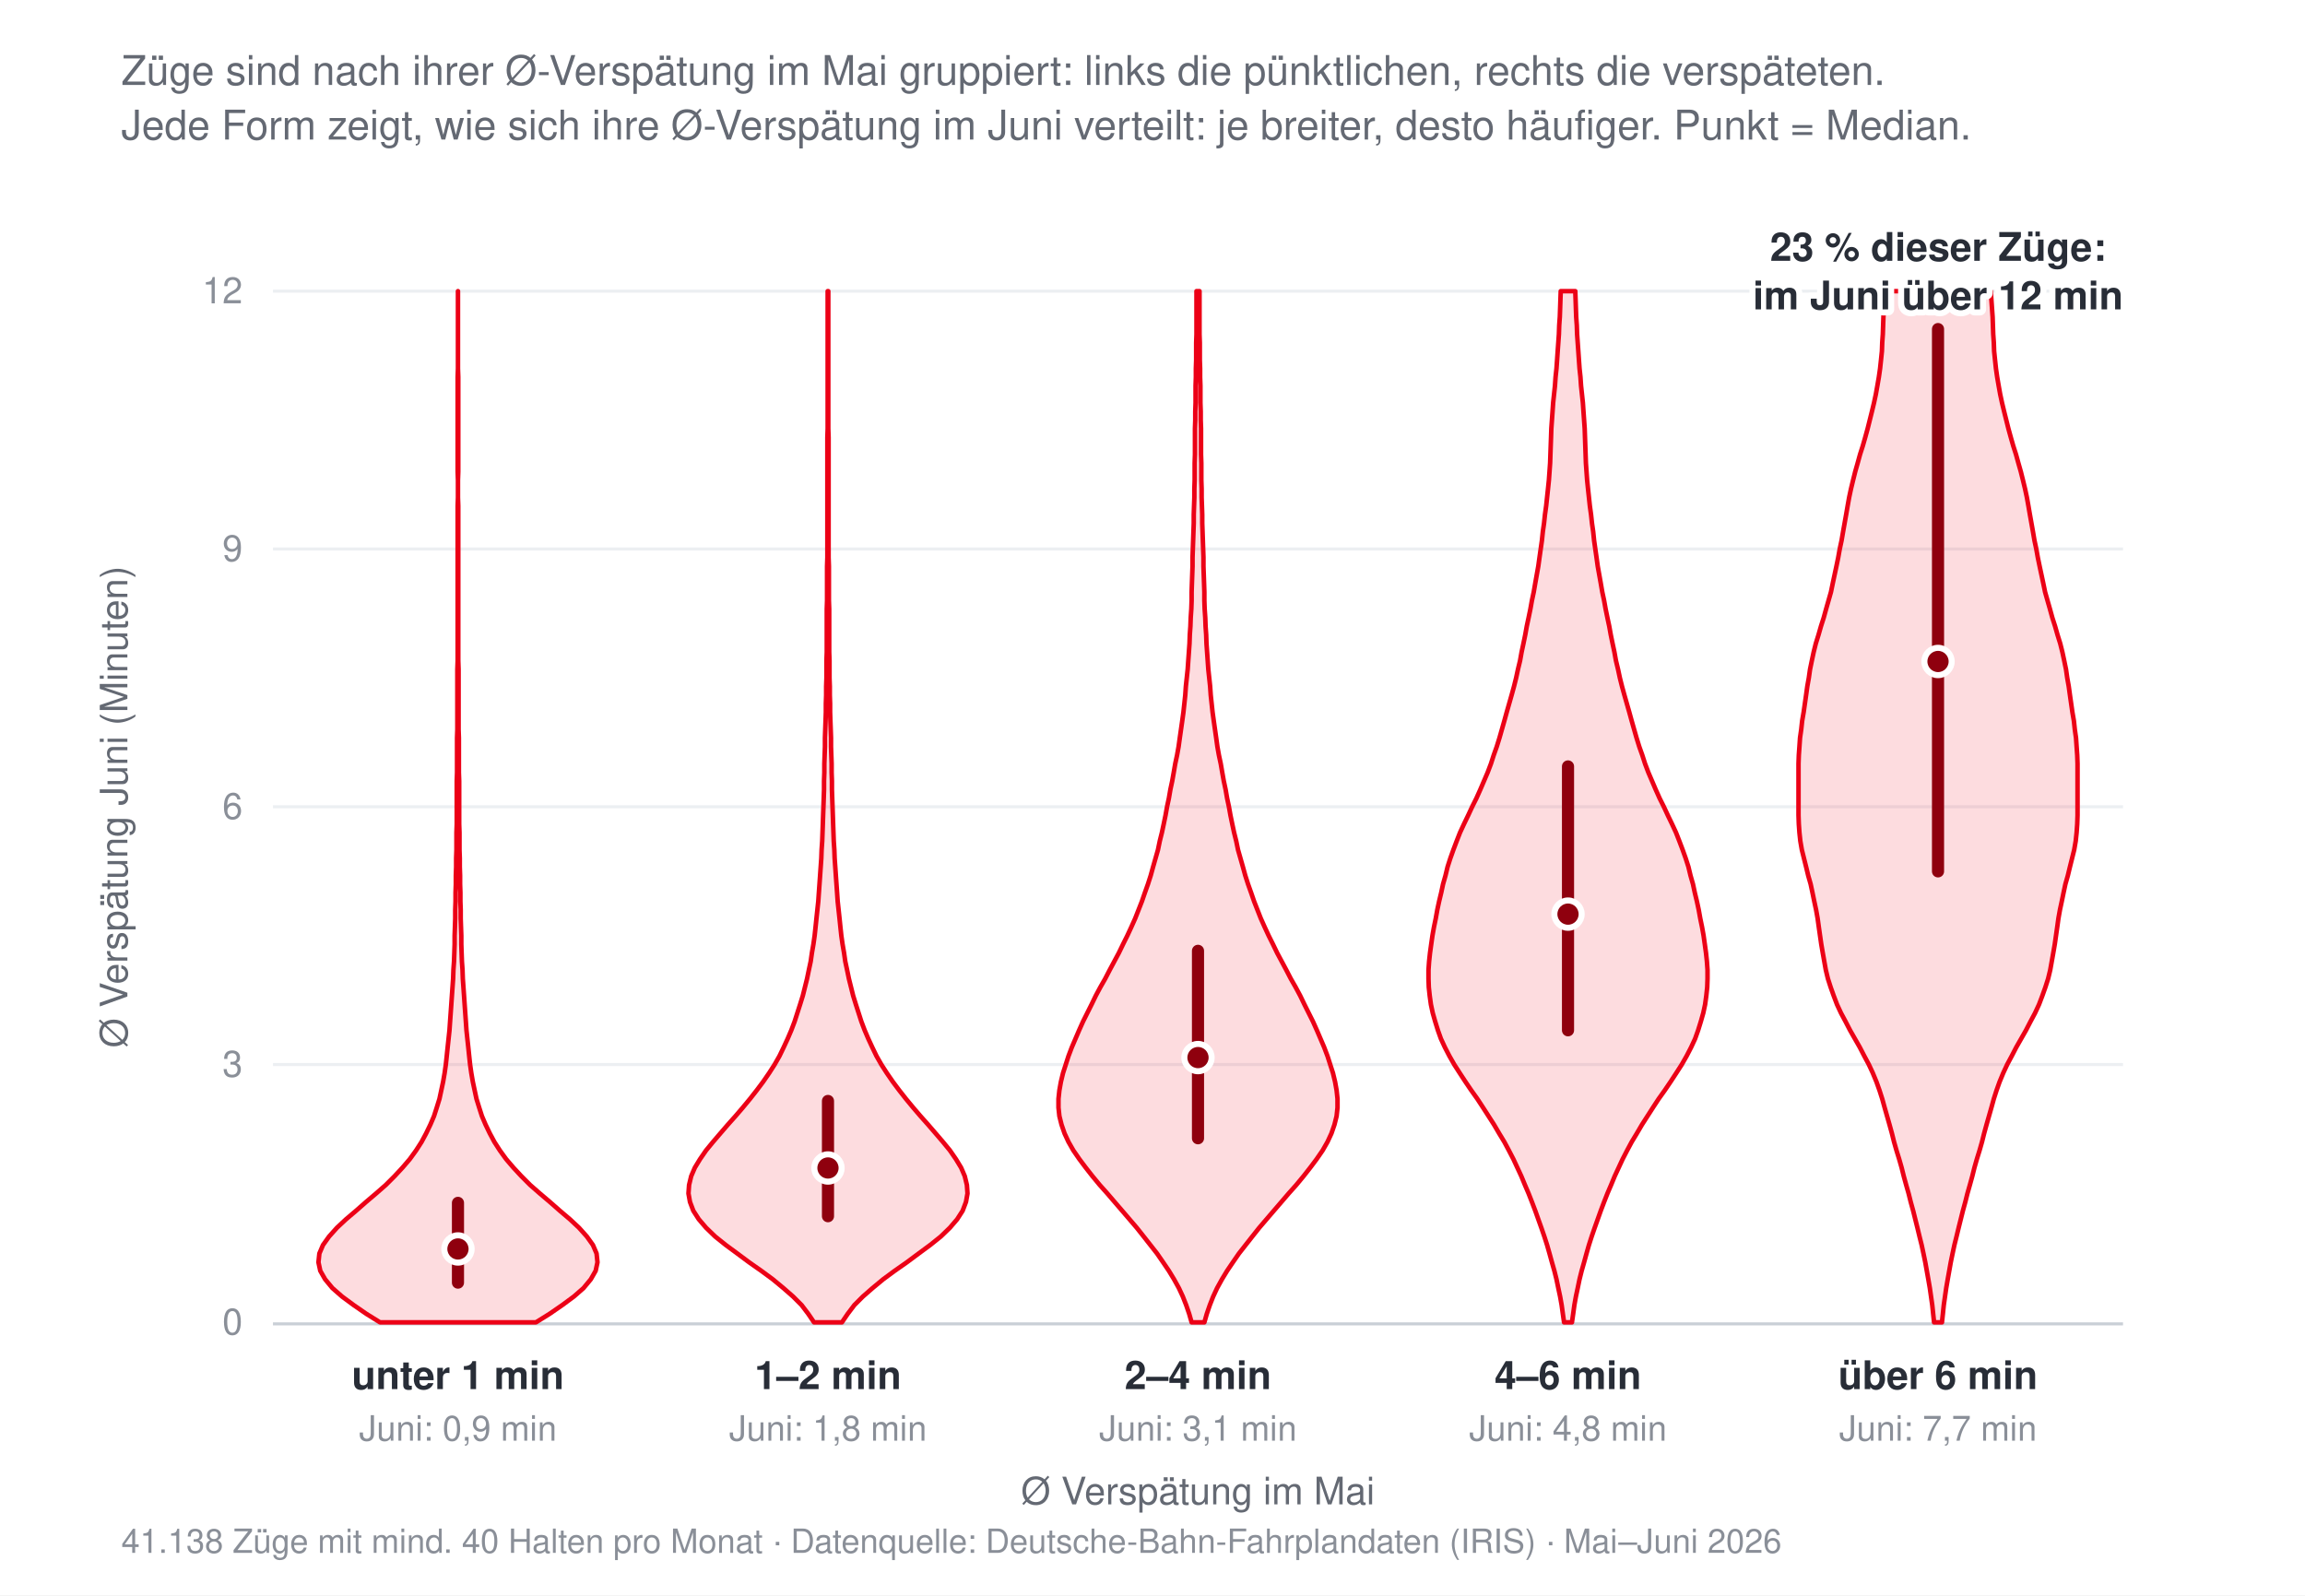
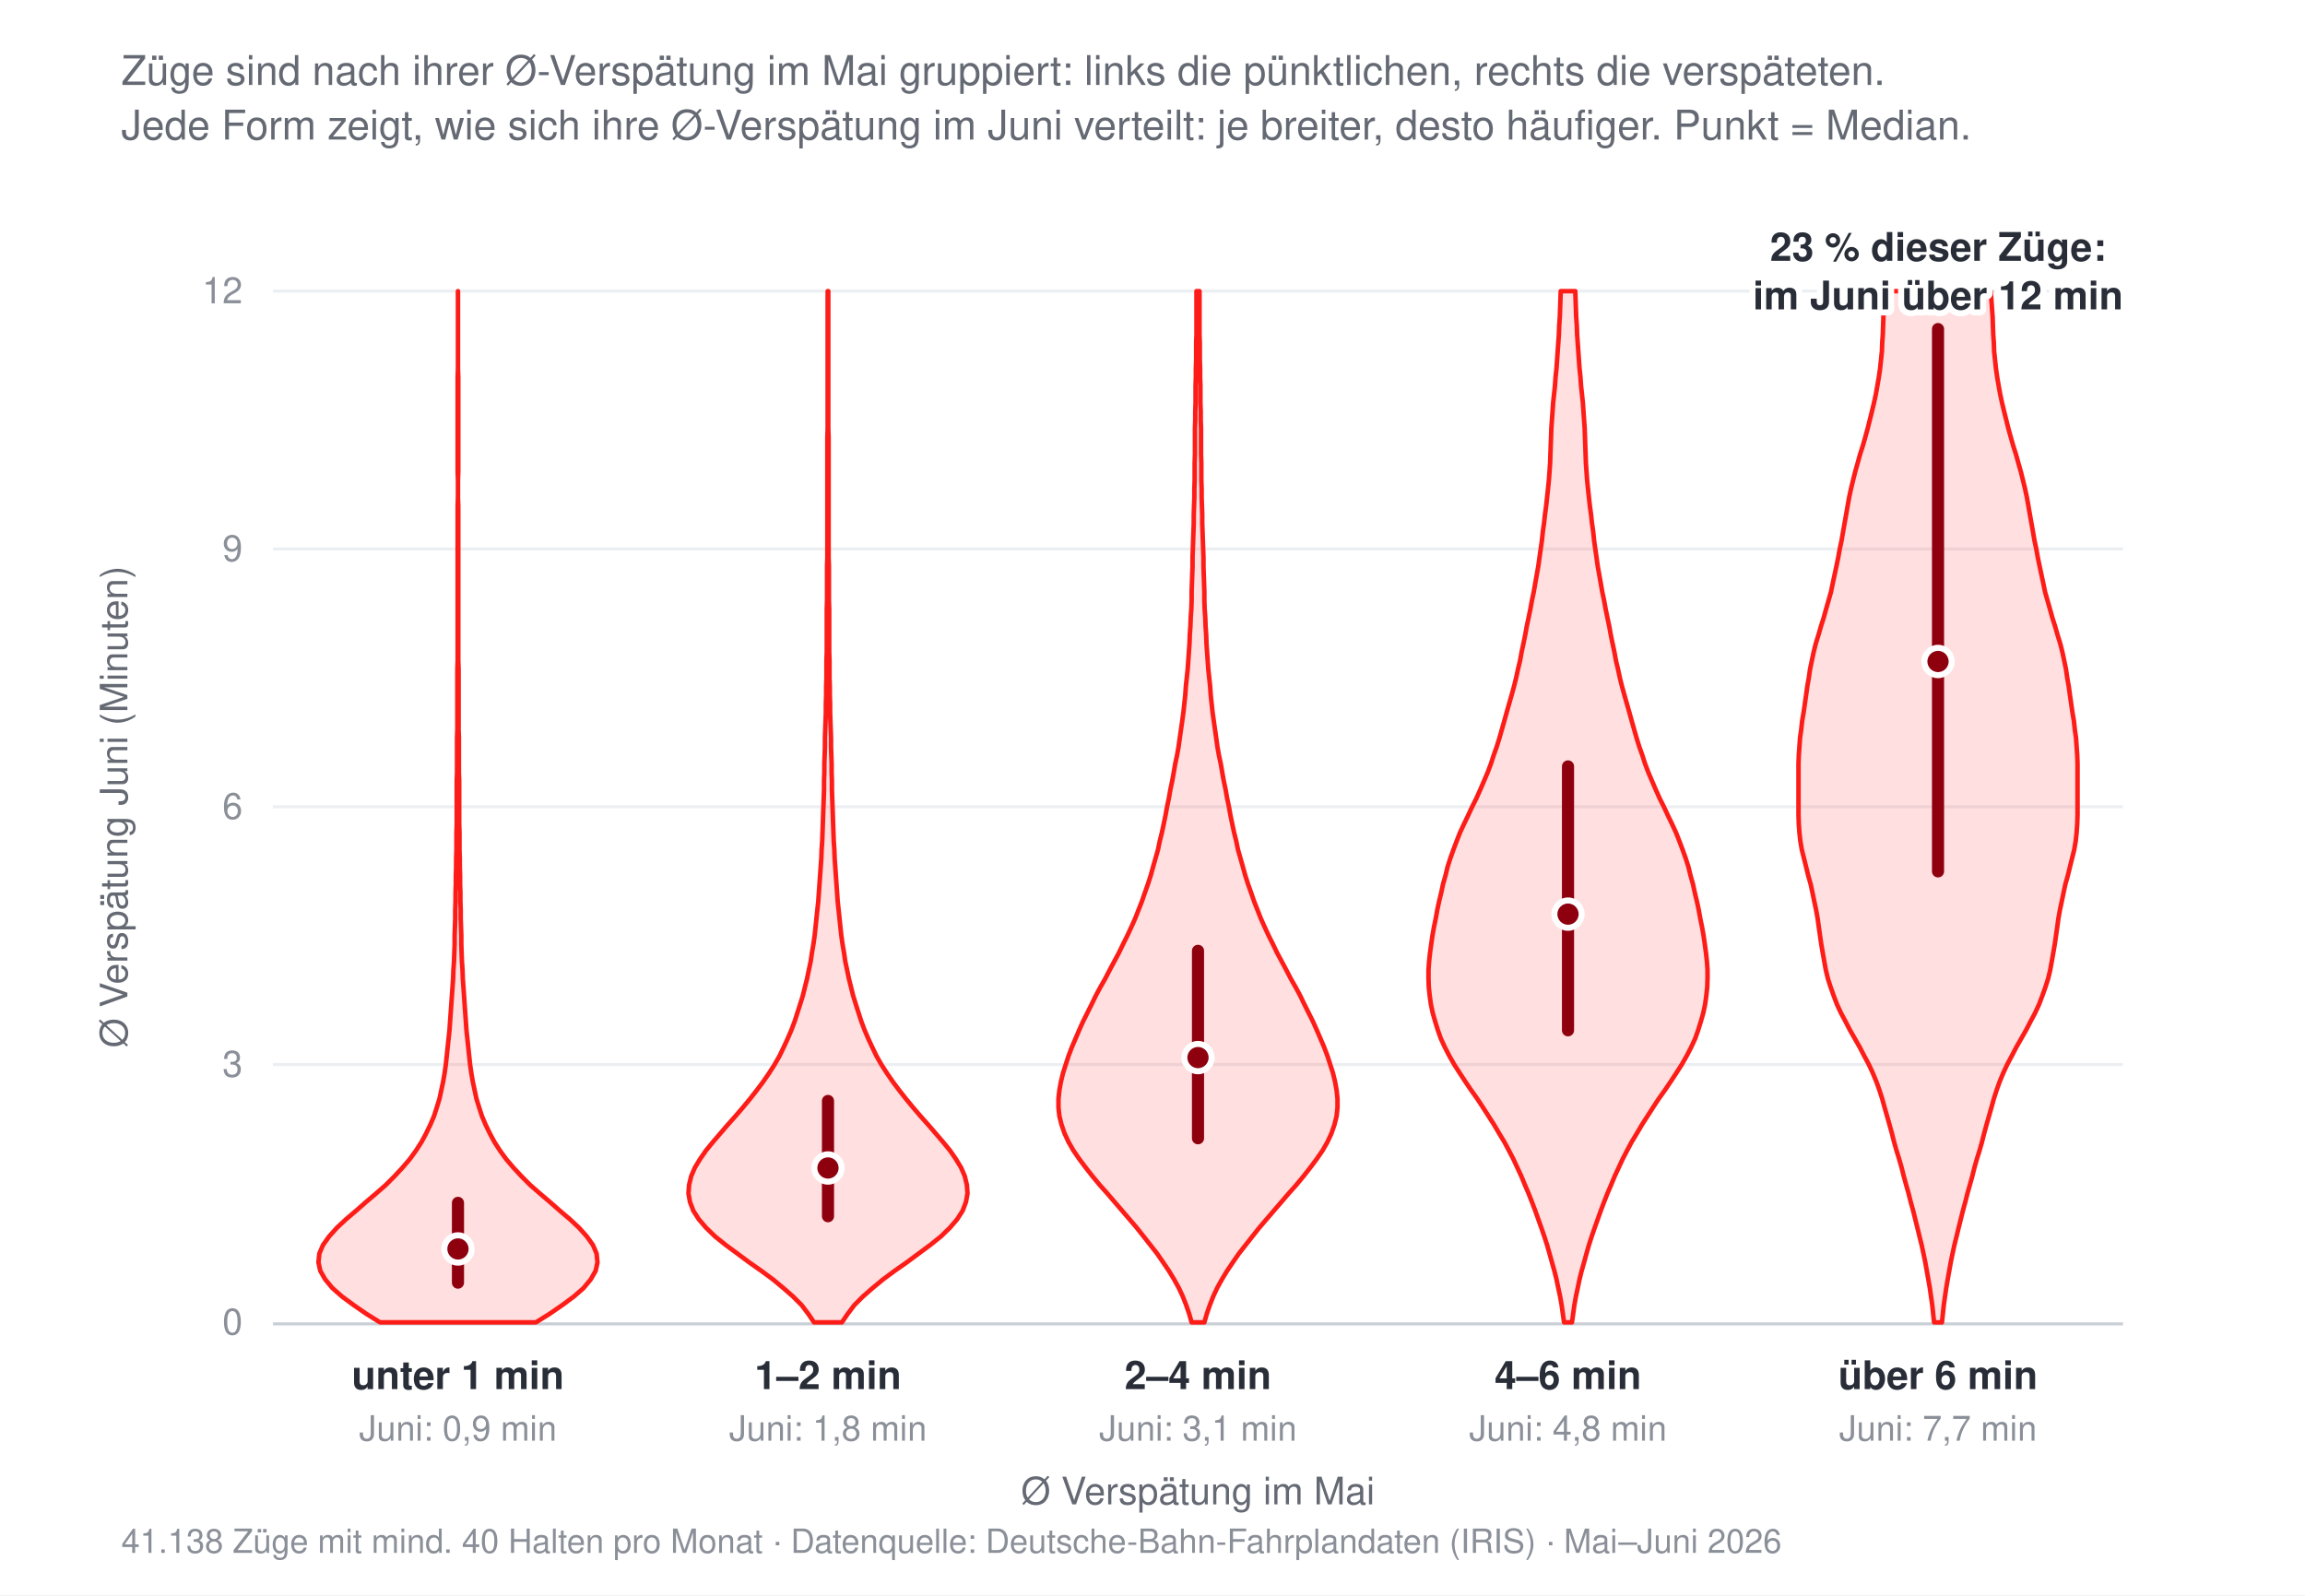
<svg xmlns="http://www.w3.org/2000/svg" viewBox="0 0 760 526" role="img" aria-label="Violinplot: Züge, die im Mai pünktlich waren, sind es auch im Juni — Züge, die im Mai verspätet waren, bleiben verspätet.">
  <style>
    text { font-family: -apple-system, "Segoe UI", Helvetica, Arial, sans-serif; }
    .subtitle { font-size: 13.5px; fill: #646973; }
    .tick     { font-size: 12px; fill: #8a8f98; }
    .axis     { font-size: 12.5px; fill: #646973; }
    .xname    { font-size: 13px; font-weight: 600; fill: #282d37; }
    .xmed     { font-size: 11.5px; fill: #8a8f98; }
    .corner   { font-size: 13px; font-weight: 600; fill: #282d37;
                 paint-order: stroke; stroke: #ffffff; stroke-width: 4px; stroke-linejoin: round; }
    .footer   { font-size: 11px; fill: #8a8f98; }
  </style>
  <rect width="760" height="526" fill="#ffffff" />
  <text class="subtitle" x="40" y="28">Züge sind nach ihrer Ø-Verspätung im Mai gruppiert: links die pünktlichen, rechts die verspäteten.</text>
  <text class="subtitle" x="40" y="46">Jede Form zeigt, wie sich ihre Ø-Verspätung im Juni verteilt: je breiter, desto häufiger. Punkt = Median.</text>
  <g transform="translate(0,-34)">
    <line x1="90" y1="385.0" x2="700" y2="385.0" stroke="#eceff2" stroke-width="1" />
    <line x1="90" y1="300.0" x2="700" y2="300.0" stroke="#eceff2" stroke-width="1" />
    <line x1="90" y1="215.0" x2="700" y2="215.0" stroke="#eceff2" stroke-width="1" />
    <line x1="90" y1="130.0" x2="700" y2="130.0" stroke="#eceff2" stroke-width="1" />
    <line x1="90" y1="470.5" x2="700" y2="470.5" stroke="#c9cfd6" stroke-width="1" />
-     <polygon points="176.7,470.0 181.2,467.2 185.4,464.3 189.2,461.5 192.4,458.7 194.8,455.8 196.4,453.0 197.0,450.2 196.7,447.3 195.5,444.5 193.5,441.7 190.9,438.8 187.9,436.0 184.6,433.2 181.3,430.3 178.0,427.5 174.8,424.7 171.9,421.8 169.3,419.0 166.9,416.2 164.8,413.3 163.0,410.5 161.5,407.7 160.1,404.8 158.9,402.0 158.0,399.2 157.1,396.3 156.5,393.5 155.9,390.7 155.4,387.8 155.0,385.0 154.7,382.2 154.4,379.3 154.1,376.5 153.8,373.7 153.6,370.8 153.4,368.0 153.2,365.2 153.0,362.3 152.8,359.5 152.6,356.7 152.5,353.8 152.3,351.0 152.2,348.2 152.1,345.3 152.1,342.5 152.0,339.7 151.9,336.8 151.9,334.0 151.8,331.2 151.8,328.3 151.7,325.5 151.7,322.7 151.6,319.8 151.6,317.0 151.5,314.2 151.5,311.3 151.5,308.5 151.4,305.7 151.4,302.8 151.4,300.0 151.4,297.2 151.4,294.3 151.4,291.5 151.3,288.7 151.3,285.8 151.3,283.0 151.3,280.2 151.3,277.3 151.2,274.5 151.2,271.7 151.2,268.8 151.2,266.0 151.2,263.2 151.2,260.3 151.2,257.5 151.2,254.7 151.1,251.8 151.1,249.0 151.1,246.2 151.1,243.3 151.1,240.5 151.1,237.7 151.1,234.8 151.1,232.0 151.1,229.2 151.1,226.3 151.1,223.5 151.1,220.7 151.1,217.8 151.1,215.0 151.1,212.2 151.1,209.3 151.1,206.5 151.1,203.7 151.1,200.8 151.0,198.0 151.0,195.2 151.0,192.3 151.1,189.5 151.1,186.7 151.1,183.8 151.1,181.0 151.1,178.2 151.1,175.3 151.1,172.5 151.1,169.7 151.1,166.8 151.1,164.0 151.1,161.2 151.1,158.3 151.0,155.5 151.0,152.7 151.0,149.8 151.0,147.0 151.0,144.2 151.0,141.3 151.0,138.5 151.0,135.7 151.0,132.8 151.0,130.0 151.0,130.0 151.0,132.8 151.0,135.7 151.0,138.5 151.0,141.3 151.0,144.2 151.0,147.0 151.0,149.8 151.0,152.7 151.0,155.5 150.9,158.3 150.9,161.2 150.9,164.0 150.9,166.8 150.9,169.7 150.9,172.5 150.9,175.3 150.9,178.2 150.9,181.0 150.9,183.8 150.9,186.7 150.9,189.5 151.0,192.3 151.0,195.2 151.0,198.0 150.9,200.8 150.9,203.7 150.9,206.5 150.9,209.3 150.9,212.2 150.9,215.0 150.9,217.8 150.9,220.7 150.9,223.5 150.9,226.3 150.9,229.2 150.9,232.0 150.9,234.8 150.9,237.7 150.9,240.5 150.9,243.3 150.9,246.2 150.9,249.0 150.9,251.8 150.8,254.7 150.8,257.5 150.8,260.3 150.8,263.2 150.8,266.0 150.8,268.8 150.8,271.7 150.8,274.5 150.7,277.3 150.7,280.2 150.7,283.0 150.7,285.8 150.7,288.7 150.6,291.5 150.6,294.3 150.6,297.2 150.6,300.0 150.6,302.8 150.6,305.7 150.5,308.5 150.5,311.3 150.5,314.2 150.4,317.0 150.4,319.8 150.3,322.7 150.3,325.5 150.2,328.3 150.2,331.2 150.1,334.0 150.1,336.8 150.0,339.7 149.9,342.5 149.9,345.3 149.8,348.2 149.7,351.0 149.5,353.8 149.4,356.7 149.2,359.5 149.0,362.3 148.8,365.2 148.6,368.0 148.4,370.8 148.2,373.7 147.9,376.5 147.6,379.3 147.3,382.2 147.0,385.0 146.6,387.8 146.1,390.7 145.5,393.5 144.9,396.3 144.0,399.2 143.1,402.0 141.9,404.8 140.5,407.7 139.0,410.5 137.2,413.3 135.1,416.2 132.7,419.0 130.1,421.8 127.2,424.7 124.0,427.5 120.7,430.3 117.4,433.2 114.1,436.0 111.1,438.8 108.5,441.7 106.5,444.5 105.3,447.3 105.0,450.2 105.6,453.0 107.2,455.8 109.6,458.7 112.8,461.5 116.6,464.3 120.8,467.2 125.3,470.0" fill="#ec0016" fill-opacity="0.14" stroke="#ec0016" stroke-width="1.5" stroke-linejoin="round" />
+     <polygon points="176.7,470.0 181.2,467.2 185.4,464.3 189.2,461.5 192.4,458.7 194.8,455.8 196.4,453.0 197.0,450.2 196.7,447.3 195.5,444.5 193.5,441.7 190.9,438.8 187.9,436.0 184.6,433.2 181.3,430.3 178.0,427.5 174.8,424.7 171.9,421.8 169.3,419.0 166.9,416.2 164.8,413.3 163.0,410.5 161.5,407.7 160.1,404.8 158.9,402.0 158.0,399.2 157.1,396.3 156.5,393.5 155.9,390.7 155.4,387.8 155.0,385.0 154.7,382.2 154.4,379.3 154.1,376.5 153.8,373.7 153.6,370.8 153.4,368.0 153.2,365.2 153.0,362.3 152.8,359.5 152.6,356.7 152.5,353.8 152.3,351.0 152.2,348.2 152.1,345.3 152.1,342.5 152.0,339.7 151.9,336.8 151.9,334.0 151.8,331.2 151.8,328.3 151.7,325.5 151.7,322.7 151.6,319.8 151.6,317.0 151.5,314.2 151.5,311.3 151.5,308.5 151.4,305.7 151.4,302.8 151.4,300.0 151.4,297.2 151.4,294.3 151.4,291.5 151.3,288.7 151.3,285.8 151.3,283.0 151.3,280.2 151.3,277.3 151.2,274.5 151.2,271.7 151.2,268.8 151.2,266.0 151.2,263.2 151.2,260.3 151.2,257.5 151.2,254.7 151.1,251.8 151.1,249.0 151.1,246.2 151.1,243.3 151.1,240.5 151.1,237.7 151.1,234.8 151.1,232.0 151.1,229.2 151.1,226.3 151.1,223.5 151.1,220.7 151.1,217.8 151.1,215.0 151.1,212.2 151.1,209.3 151.1,206.5 151.1,203.7 151.1,200.8 151.0,198.0 151.0,195.2 151.0,192.3 151.1,189.5 151.1,186.7 151.1,183.8 151.1,181.0 151.1,178.2 151.1,175.3 151.1,172.5 151.1,169.7 151.1,166.8 151.1,164.0 151.1,161.2 151.1,158.3 151.0,155.5 151.0,152.7 151.0,149.8 151.0,147.0 151.0,144.2 151.0,141.3 151.0,138.5 151.0,135.7 151.0,132.8 151.0,130.0 151.0,130.0 151.0,132.8 151.0,135.7 151.0,138.5 151.0,141.3 151.0,144.2 151.0,147.0 151.0,149.8 151.0,152.7 151.0,155.5 150.9,158.3 150.9,161.2 150.9,164.0 150.9,166.8 150.9,169.7 150.9,172.5 150.9,175.3 150.9,178.2 150.9,181.0 150.9,183.8 150.9,186.7 150.9,189.5 151.0,192.3 151.0,195.2 151.0,198.0 150.9,200.8 150.9,203.7 150.9,206.5 150.9,209.3 150.9,212.2 150.9,215.0 150.9,217.8 150.9,220.7 150.9,223.5 150.9,226.3 150.9,229.2 150.9,232.0 150.9,234.8 150.9,237.7 150.9,240.5 150.9,243.3 150.9,246.2 150.9,249.0 150.9,251.8 150.8,254.7 150.8,257.5 150.8,260.3 150.8,263.2 150.8,266.0 150.8,268.8 150.8,271.7 150.8,274.5 150.7,277.3 150.7,280.2 150.7,283.0 150.7,285.8 150.7,288.7 150.6,291.5 150.6,294.3 150.6,297.2 150.6,300.0 150.6,302.8 150.6,305.7 150.5,308.5 150.5,311.3 150.5,314.2 150.4,317.0 150.4,319.8 150.3,322.7 150.3,325.5 150.2,328.3 150.2,331.2 150.1,334.0 150.1,336.8 150.0,339.7 149.9,342.5 149.9,345.3 149.8,348.2 149.7,351.0 149.5,353.8 149.4,356.7 149.2,359.5 149.0,362.3 148.8,365.2 148.6,368.0 148.4,370.8 148.2,373.7 147.9,376.5 147.6,379.3 147.3,382.2 147.0,385.0 146.6,387.8 146.1,390.7 145.5,393.5 144.9,396.3 144.0,399.2 143.1,402.0 141.9,404.8 140.5,407.7 139.0,410.5 137.2,413.3 135.1,416.2 132.7,419.0 130.1,421.8 127.2,424.7 124.0,427.5 120.7,430.3 117.4,433.2 114.1,436.0 111.1,438.8 108.5,441.7 106.5,444.5 105.3,447.3 105.0,450.2 105.6,453.0 107.2,455.8 109.6,458.7 112.8,461.5 116.6,464.3 120.8,467.2 125.3,470.0" fill="#fd1c17" fill-opacity="0.14" stroke="#fd1c17" stroke-width="1.5" stroke-linejoin="round" />
    <line x1="151.0" y1="456.9" x2="151.0" y2="430.6" stroke="#8f000e" stroke-width="4" stroke-linecap="round" />
    <circle cx="151.0" cy="445.8" r="4.5" fill="#8f000e" stroke="#ffffff" stroke-width="2" />
-     <polygon points="277.6,470.0 279.5,467.2 281.7,464.3 284.5,461.5 287.7,458.7 291.2,455.8 295.0,453.0 299.0,450.2 302.9,447.3 306.7,444.5 310.2,441.7 313.2,438.8 315.6,436.0 317.4,433.2 318.5,430.3 319.0,427.5 318.8,424.7 318.1,421.8 316.9,419.0 315.2,416.2 313.2,413.3 310.9,410.5 308.5,407.7 306.0,404.8 303.5,402.0 301.1,399.2 298.7,396.3 296.5,393.5 294.4,390.7 292.4,387.8 290.6,385.0 289.0,382.2 287.6,379.3 286.3,376.5 285.1,373.7 284.0,370.8 283.1,368.0 282.2,365.2 281.3,362.3 280.6,359.5 279.9,356.7 279.3,353.8 278.7,351.0 278.3,348.2 277.8,345.3 277.4,342.5 277.1,339.7 276.8,336.8 276.5,334.0 276.2,331.2 276.0,328.3 275.8,325.5 275.6,322.7 275.4,319.8 275.2,317.0 275.1,314.2 274.9,311.3 274.8,308.5 274.7,305.7 274.6,302.8 274.5,300.0 274.4,297.2 274.3,294.3 274.3,291.5 274.2,288.7 274.2,285.8 274.1,283.0 274.0,280.2 274.0,277.3 273.9,274.5 273.8,271.7 273.7,268.8 273.7,266.0 273.6,263.2 273.6,260.3 273.5,257.5 273.5,254.7 273.5,251.8 273.4,249.0 273.4,246.2 273.4,243.3 273.4,240.5 273.4,237.7 273.4,234.8 273.3,232.0 273.3,229.2 273.3,226.3 273.3,223.5 273.3,220.7 273.2,217.8 273.2,215.0 273.2,212.2 273.2,209.3 273.2,206.5 273.2,203.7 273.2,200.8 273.2,198.0 273.2,195.2 273.2,192.3 273.2,189.5 273.2,186.7 273.2,183.8 273.2,181.0 273.2,178.2 273.1,175.3 273.1,172.5 273.1,169.7 273.1,166.8 273.1,164.0 273.1,161.2 273.1,158.3 273.1,155.5 273.1,152.7 273.1,149.8 273.1,147.0 273.1,144.2 273.1,141.3 273.1,138.5 273.1,135.7 273.1,132.8 273.1,130.0 272.9,130.0 272.9,132.8 272.9,135.7 272.9,138.5 272.9,141.3 272.9,144.2 272.9,147.0 272.9,149.8 272.9,152.7 272.9,155.5 272.9,158.3 272.9,161.2 272.9,164.0 272.9,166.8 272.9,169.7 272.9,172.5 272.9,175.3 272.8,178.2 272.8,181.0 272.8,183.8 272.8,186.7 272.8,189.5 272.8,192.3 272.8,195.2 272.8,198.0 272.8,200.8 272.8,203.7 272.8,206.5 272.8,209.3 272.8,212.2 272.8,215.0 272.8,217.8 272.7,220.7 272.7,223.5 272.7,226.3 272.7,229.2 272.7,232.0 272.6,234.8 272.6,237.7 272.6,240.5 272.6,243.3 272.6,246.2 272.6,249.0 272.5,251.8 272.5,254.7 272.5,257.5 272.4,260.3 272.4,263.2 272.3,266.0 272.3,268.8 272.2,271.7 272.1,274.5 272.0,277.3 272.0,280.2 271.9,283.0 271.8,285.8 271.8,288.7 271.7,291.5 271.7,294.3 271.6,297.2 271.5,300.0 271.4,302.8 271.3,305.7 271.2,308.5 271.1,311.3 270.9,314.2 270.8,317.0 270.6,319.8 270.4,322.7 270.2,325.5 270.0,328.3 269.8,331.2 269.5,334.0 269.2,336.8 268.9,339.7 268.6,342.5 268.2,345.3 267.7,348.2 267.3,351.0 266.7,353.8 266.1,356.7 265.4,359.5 264.7,362.3 263.8,365.2 262.9,368.0 262.0,370.8 260.9,373.7 259.7,376.5 258.4,379.3 257.0,382.2 255.4,385.0 253.6,387.8 251.6,390.7 249.5,393.5 247.3,396.3 244.9,399.2 242.5,402.0 240.0,404.8 237.5,407.7 235.1,410.5 232.8,413.3 230.8,416.2 229.1,419.0 227.9,421.8 227.2,424.7 227.0,427.5 227.5,430.3 228.6,433.2 230.4,436.0 232.8,438.8 235.8,441.7 239.3,444.5 243.1,447.3 247.0,450.2 251.0,453.0 254.8,455.8 258.3,458.7 261.5,461.5 264.3,464.3 266.5,467.2 268.4,470.0" fill="#ec0016" fill-opacity="0.14" stroke="#ec0016" stroke-width="1.5" stroke-linejoin="round" />
+     <polygon points="277.6,470.0 279.5,467.2 281.7,464.3 284.5,461.5 287.7,458.7 291.2,455.8 295.0,453.0 299.0,450.2 302.9,447.3 306.7,444.5 310.2,441.7 313.2,438.8 315.6,436.0 317.4,433.2 318.5,430.3 319.0,427.5 318.8,424.7 318.1,421.8 316.9,419.0 315.2,416.2 313.2,413.3 310.9,410.5 308.5,407.7 306.0,404.8 303.5,402.0 301.1,399.2 298.7,396.3 296.5,393.5 294.4,390.7 292.4,387.8 290.6,385.0 289.0,382.2 287.6,379.3 286.3,376.5 285.1,373.7 284.0,370.8 283.1,368.0 282.2,365.2 281.3,362.3 280.6,359.5 279.9,356.7 279.3,353.8 278.7,351.0 278.3,348.2 277.8,345.3 277.4,342.5 277.1,339.7 276.8,336.8 276.5,334.0 276.2,331.2 276.0,328.3 275.8,325.5 275.6,322.7 275.4,319.8 275.2,317.0 275.1,314.2 274.9,311.3 274.8,308.5 274.7,305.7 274.6,302.8 274.5,300.0 274.4,297.2 274.3,294.3 274.3,291.5 274.2,288.7 274.2,285.8 274.1,283.0 274.0,280.2 274.0,277.3 273.9,274.5 273.8,271.7 273.7,268.8 273.7,266.0 273.6,263.2 273.6,260.3 273.5,257.5 273.5,254.7 273.5,251.8 273.4,249.0 273.4,246.2 273.4,243.3 273.4,240.5 273.4,237.7 273.4,234.8 273.3,232.0 273.3,229.2 273.3,226.3 273.3,223.5 273.3,220.7 273.2,217.8 273.2,215.0 273.2,212.2 273.2,209.3 273.2,206.5 273.2,203.7 273.2,200.8 273.2,198.0 273.2,195.2 273.2,192.3 273.2,189.5 273.2,186.7 273.2,183.8 273.2,181.0 273.2,178.2 273.1,175.3 273.1,172.5 273.1,169.7 273.1,166.8 273.1,164.0 273.1,161.2 273.1,158.3 273.1,155.5 273.1,152.7 273.1,149.8 273.1,147.0 273.1,144.2 273.1,141.3 273.1,138.5 273.1,135.7 273.1,132.8 273.1,130.0 272.9,130.0 272.9,132.8 272.9,135.7 272.9,138.5 272.9,141.3 272.9,144.2 272.9,147.0 272.9,149.8 272.9,152.7 272.9,155.5 272.9,158.3 272.9,161.2 272.9,164.0 272.9,166.8 272.9,169.7 272.9,172.5 272.9,175.3 272.8,178.2 272.8,181.0 272.8,183.8 272.8,186.7 272.8,189.5 272.8,192.3 272.8,195.2 272.8,198.0 272.8,200.8 272.8,203.7 272.8,206.5 272.8,209.3 272.8,212.2 272.8,215.0 272.8,217.8 272.7,220.7 272.7,223.5 272.7,226.3 272.7,229.2 272.7,232.0 272.6,234.8 272.6,237.7 272.6,240.5 272.6,243.3 272.6,246.2 272.6,249.0 272.5,251.8 272.5,254.7 272.5,257.5 272.4,260.3 272.4,263.2 272.3,266.0 272.3,268.8 272.2,271.7 272.1,274.5 272.0,277.3 272.0,280.2 271.9,283.0 271.8,285.8 271.8,288.7 271.7,291.5 271.7,294.3 271.6,297.2 271.5,300.0 271.4,302.8 271.3,305.7 271.2,308.5 271.1,311.3 270.9,314.2 270.8,317.0 270.6,319.8 270.4,322.7 270.2,325.5 270.0,328.3 269.8,331.2 269.5,334.0 269.2,336.8 268.9,339.7 268.6,342.5 268.2,345.3 267.7,348.2 267.3,351.0 266.7,353.8 266.1,356.7 265.4,359.5 264.7,362.3 263.8,365.2 262.9,368.0 262.0,370.8 260.9,373.7 259.7,376.5 258.4,379.3 257.0,382.2 255.4,385.0 253.6,387.8 251.6,390.7 249.5,393.5 247.3,396.3 244.9,399.2 242.5,402.0 240.0,404.8 237.5,407.7 235.1,410.5 232.8,413.3 230.8,416.2 229.1,419.0 227.9,421.8 227.2,424.7 227.0,427.5 227.5,430.3 228.6,433.2 230.4,436.0 232.8,438.8 235.8,441.7 239.3,444.5 243.1,447.3 247.0,450.2 251.0,453.0 254.8,455.8 258.3,458.7 261.5,461.5 264.3,464.3 266.5,467.2 268.4,470.0" fill="#fd1c17" fill-opacity="0.14" stroke="#fd1c17" stroke-width="1.5" stroke-linejoin="round" />
    <line x1="273.0" y1="435.0" x2="273.0" y2="397.0" stroke="#8f000e" stroke-width="4" stroke-linecap="round" />
    <circle cx="273.0" cy="419.1" r="4.5" fill="#8f000e" stroke="#ffffff" stroke-width="2" />
-     <polygon points="397.1,470.0 397.9,467.2 398.9,464.3 400.0,461.5 401.3,458.7 402.9,455.8 404.6,453.0 406.5,450.2 408.5,447.3 410.7,444.5 412.9,441.7 415.2,438.8 417.6,436.0 420.0,433.2 422.5,430.3 424.9,427.5 427.4,424.7 429.8,421.8 432.0,419.0 434.1,416.2 436.1,413.3 437.7,410.5 439.0,407.7 440.0,404.8 440.7,402.0 441.0,399.2 441.0,396.3 440.7,393.5 440.2,390.7 439.5,387.8 438.6,385.0 437.7,382.2 436.6,379.3 435.4,376.5 434.2,373.7 432.9,370.8 431.5,368.0 430.1,365.2 428.7,362.3 427.2,359.5 425.6,356.7 424.1,353.8 422.6,351.0 421.1,348.2 419.7,345.3 418.3,342.5 417.0,339.7 415.7,336.8 414.6,334.0 413.5,331.2 412.5,328.3 411.5,325.5 410.6,322.7 409.8,319.8 409.0,317.0 408.2,314.2 407.6,311.3 406.9,308.5 406.3,305.7 405.7,302.8 405.2,300.0 404.6,297.2 404.1,294.3 403.5,291.5 403.0,288.7 402.5,285.8 401.9,283.0 401.4,280.2 401.0,277.3 400.6,274.5 400.2,271.7 399.8,268.8 399.5,266.0 399.2,263.2 399.0,260.3 398.7,257.5 398.4,254.7 398.2,251.8 398.0,249.0 397.8,246.2 397.7,243.3 397.5,240.5 397.4,237.7 397.2,234.8 397.1,232.0 397.1,229.2 397.0,226.3 396.9,223.5 396.8,220.7 396.8,217.8 396.7,215.0 396.6,212.2 396.5,209.3 396.4,206.5 396.4,203.7 396.3,200.8 396.2,198.0 396.2,195.2 396.1,192.3 396.1,189.5 396.1,186.7 396.0,183.8 396.0,181.0 396.0,178.2 396.0,175.3 395.9,172.5 395.9,169.7 395.8,166.8 395.8,164.0 395.8,161.2 395.7,158.3 395.7,155.5 395.6,152.7 395.6,149.8 395.6,147.0 395.5,144.2 395.5,141.3 395.5,138.5 395.5,135.7 395.5,132.8 395.5,130.0 394.5,130.0 394.5,132.8 394.5,135.7 394.5,138.5 394.5,141.3 394.5,144.2 394.4,147.0 394.4,149.8 394.4,152.7 394.3,155.5 394.3,158.3 394.2,161.2 394.2,164.0 394.2,166.8 394.1,169.7 394.1,172.5 394.0,175.3 394.0,178.2 394.0,181.0 394.0,183.8 393.9,186.7 393.9,189.5 393.9,192.3 393.8,195.2 393.8,198.0 393.7,200.8 393.6,203.7 393.6,206.5 393.5,209.3 393.4,212.2 393.3,215.0 393.2,217.8 393.2,220.7 393.1,223.5 393.0,226.3 392.9,229.2 392.9,232.0 392.8,234.8 392.6,237.7 392.5,240.5 392.3,243.3 392.2,246.2 392.0,249.0 391.8,251.8 391.6,254.7 391.3,257.5 391.0,260.3 390.8,263.2 390.5,266.0 390.2,268.8 389.8,271.7 389.4,274.5 389.0,277.3 388.6,280.2 388.1,283.0 387.5,285.8 387.0,288.7 386.5,291.5 385.9,294.3 385.4,297.2 384.8,300.0 384.3,302.8 383.7,305.7 383.1,308.5 382.4,311.3 381.8,314.2 381.0,317.0 380.2,319.8 379.4,322.7 378.5,325.5 377.5,328.3 376.5,331.2 375.4,334.0 374.3,336.8 373.0,339.7 371.7,342.5 370.3,345.3 368.9,348.2 367.4,351.0 365.9,353.8 364.4,356.7 362.8,359.5 361.3,362.3 359.9,365.2 358.5,368.0 357.1,370.8 355.8,373.7 354.6,376.5 353.4,379.3 352.3,382.2 351.4,385.0 350.5,387.8 349.8,390.7 349.3,393.5 349.0,396.3 349.0,399.2 349.3,402.0 350.0,404.8 351.0,407.7 352.3,410.5 353.9,413.3 355.9,416.2 358.0,419.0 360.2,421.8 362.6,424.7 365.1,427.5 367.5,430.3 370.0,433.2 372.4,436.0 374.8,438.8 377.1,441.7 379.3,444.5 381.5,447.3 383.5,450.2 385.4,453.0 387.1,455.8 388.7,458.7 390.0,461.5 391.1,464.3 392.1,467.2 392.9,470.0" fill="#ec0016" fill-opacity="0.14" stroke="#ec0016" stroke-width="1.5" stroke-linejoin="round" />
+     <polygon points="397.1,470.0 397.9,467.2 398.9,464.3 400.0,461.5 401.3,458.7 402.9,455.8 404.6,453.0 406.5,450.2 408.5,447.3 410.7,444.5 412.9,441.7 415.2,438.8 417.6,436.0 420.0,433.2 422.5,430.3 424.9,427.5 427.4,424.7 429.8,421.8 432.0,419.0 434.1,416.2 436.1,413.3 437.7,410.5 439.0,407.7 440.0,404.8 440.7,402.0 441.0,399.2 441.0,396.3 440.7,393.5 440.2,390.7 439.5,387.8 438.6,385.0 437.7,382.2 436.6,379.3 435.4,376.5 434.2,373.7 432.9,370.8 431.5,368.0 430.1,365.2 428.7,362.3 427.2,359.5 425.6,356.7 424.1,353.8 422.6,351.0 421.1,348.2 419.7,345.3 418.3,342.5 417.0,339.7 415.7,336.8 414.6,334.0 413.5,331.2 412.5,328.3 411.5,325.5 410.6,322.7 409.8,319.8 409.0,317.0 408.2,314.2 407.6,311.3 406.9,308.5 406.3,305.7 405.7,302.8 405.2,300.0 404.6,297.2 404.1,294.3 403.5,291.5 403.0,288.7 402.5,285.8 401.9,283.0 401.4,280.2 401.0,277.3 400.6,274.5 400.2,271.7 399.8,268.8 399.5,266.0 399.2,263.2 399.0,260.3 398.7,257.5 398.4,254.7 398.2,251.8 398.0,249.0 397.8,246.2 397.7,243.3 397.5,240.5 397.4,237.7 397.2,234.8 397.1,232.0 397.1,229.2 397.0,226.3 396.9,223.5 396.8,220.7 396.8,217.8 396.7,215.0 396.6,212.2 396.5,209.3 396.4,206.5 396.4,203.7 396.3,200.8 396.2,198.0 396.2,195.2 396.1,192.3 396.1,189.5 396.1,186.7 396.0,183.8 396.0,181.0 396.0,178.2 396.0,175.3 395.9,172.5 395.9,169.7 395.8,166.8 395.8,164.0 395.8,161.2 395.7,158.3 395.7,155.5 395.6,152.7 395.6,149.8 395.6,147.0 395.5,144.2 395.5,141.3 395.5,138.5 395.5,135.7 395.5,132.8 395.5,130.0 394.5,130.0 394.5,132.8 394.5,135.7 394.5,138.5 394.5,141.3 394.5,144.2 394.4,147.0 394.4,149.8 394.4,152.7 394.3,155.5 394.3,158.3 394.2,161.2 394.2,164.0 394.2,166.8 394.1,169.7 394.1,172.5 394.0,175.3 394.0,178.2 394.0,181.0 394.0,183.8 393.9,186.7 393.9,189.5 393.9,192.3 393.8,195.2 393.8,198.0 393.7,200.8 393.6,203.7 393.6,206.5 393.5,209.3 393.4,212.2 393.3,215.0 393.2,217.8 393.2,220.7 393.1,223.5 393.0,226.3 392.9,229.2 392.9,232.0 392.8,234.8 392.6,237.7 392.5,240.5 392.3,243.3 392.2,246.2 392.0,249.0 391.8,251.8 391.6,254.7 391.3,257.5 391.0,260.3 390.8,263.2 390.5,266.0 390.2,268.8 389.8,271.7 389.4,274.5 389.0,277.3 388.6,280.2 388.1,283.0 387.5,285.8 387.0,288.7 386.5,291.5 385.9,294.3 385.4,297.2 384.8,300.0 384.3,302.8 383.7,305.7 383.1,308.5 382.4,311.3 381.8,314.2 381.0,317.0 380.2,319.8 379.4,322.7 378.5,325.5 377.5,328.3 376.5,331.2 375.4,334.0 374.3,336.8 373.0,339.7 371.7,342.5 370.3,345.3 368.9,348.2 367.4,351.0 365.9,353.8 364.4,356.7 362.8,359.5 361.3,362.3 359.9,365.2 358.5,368.0 357.1,370.8 355.8,373.7 354.6,376.5 353.4,379.3 352.3,382.2 351.4,385.0 350.5,387.8 349.8,390.7 349.3,393.5 349.0,396.3 349.0,399.2 349.3,402.0 350.0,404.8 351.0,407.7 352.3,410.5 353.9,413.3 355.9,416.2 358.0,419.0 360.2,421.8 362.6,424.7 365.1,427.5 367.5,430.3 370.0,433.2 372.4,436.0 374.8,438.8 377.1,441.7 379.3,444.5 381.5,447.3 383.5,450.2 385.4,453.0 387.1,455.8 388.7,458.7 390.0,461.5 391.1,464.3 392.1,467.2 392.9,470.0" fill="#fd1c17" fill-opacity="0.14" stroke="#fd1c17" stroke-width="1.5" stroke-linejoin="round" />
    <line x1="395.0" y1="409.3" x2="395.0" y2="347.5" stroke="#8f000e" stroke-width="4" stroke-linecap="round" />
    <circle cx="395.0" cy="382.7" r="4.5" fill="#8f000e" stroke="#ffffff" stroke-width="2" />
-     <polygon points="518.3,470.0 518.7,467.2 519.1,464.3 519.6,461.5 520.2,458.7 520.8,455.8 521.5,453.0 522.3,450.2 523.1,447.3 523.9,444.5 524.8,441.7 525.8,438.8 526.8,436.0 527.8,433.2 528.9,430.3 530.0,427.5 531.2,424.7 532.4,421.8 533.7,419.0 535.0,416.2 536.5,413.3 538.0,410.5 539.7,407.7 541.4,404.8 543.2,402.0 545.0,399.2 546.9,396.3 548.9,393.5 550.8,390.7 552.7,387.8 554.5,385.0 556.1,382.2 557.6,379.3 558.9,376.5 559.9,373.7 560.8,370.8 561.6,368.0 562.2,365.2 562.6,362.3 562.9,359.5 563.0,356.7 563.0,353.8 562.8,351.0 562.5,348.2 562.1,345.3 561.7,342.5 561.2,339.7 560.6,336.8 560.1,334.0 559.5,331.2 558.8,328.3 558.2,325.5 557.4,322.7 556.7,319.8 555.8,317.0 554.8,314.2 553.7,311.3 552.6,308.5 551.3,305.7 549.9,302.8 548.6,300.0 547.2,297.2 545.9,294.3 544.7,291.5 543.5,288.7 542.4,285.8 541.5,283.0 540.5,280.2 539.6,277.3 538.8,274.5 538.0,271.7 537.2,268.8 536.4,266.0 535.6,263.2 534.8,260.3 534.1,257.5 533.5,254.7 532.8,251.8 532.3,249.0 531.7,246.2 531.1,243.3 530.6,240.5 530.0,237.7 529.4,234.8 528.9,232.0 528.3,229.2 527.8,226.3 527.3,223.5 526.8,220.7 526.4,217.8 526.0,215.0 525.6,212.2 525.3,209.3 524.9,206.5 524.6,203.7 524.2,200.8 523.9,198.0 523.6,195.2 523.3,192.3 523.1,189.5 522.9,186.7 522.8,183.8 522.7,181.0 522.6,178.2 522.5,175.3 522.3,172.5 522.1,169.7 521.9,166.8 521.6,164.0 521.3,161.2 521.1,158.3 520.8,155.5 520.6,152.7 520.4,149.8 520.2,147.0 520.0,144.2 519.9,141.3 519.7,138.5 519.6,135.7 519.5,132.8 519.4,130.0 514.6,130.0 514.5,132.8 514.4,135.7 514.3,138.5 514.1,141.3 514.0,144.2 513.8,147.0 513.6,149.8 513.4,152.7 513.2,155.5 512.9,158.3 512.7,161.2 512.4,164.0 512.1,166.8 511.9,169.7 511.7,172.5 511.5,175.3 511.4,178.2 511.3,181.0 511.2,183.8 511.1,186.7 510.9,189.5 510.7,192.3 510.4,195.2 510.1,198.0 509.8,200.8 509.4,203.7 509.1,206.5 508.7,209.3 508.4,212.2 508.0,215.0 507.6,217.8 507.2,220.7 506.7,223.5 506.2,226.3 505.7,229.2 505.1,232.0 504.6,234.8 504.0,237.7 503.4,240.5 502.9,243.3 502.3,246.2 501.7,249.0 501.2,251.8 500.5,254.7 499.9,257.5 499.2,260.3 498.4,263.2 497.6,266.0 496.8,268.8 496.0,271.7 495.2,274.5 494.4,277.3 493.5,280.2 492.5,283.0 491.6,285.8 490.5,288.7 489.3,291.5 488.1,294.3 486.8,297.2 485.4,300.0 484.1,302.8 482.7,305.7 481.4,308.5 480.3,311.3 479.2,314.2 478.2,317.0 477.3,319.8 476.6,322.7 475.8,325.5 475.2,328.3 474.5,331.2 473.9,334.0 473.4,336.8 472.8,339.7 472.3,342.5 471.9,345.3 471.5,348.2 471.2,351.0 471.0,353.8 471.0,356.7 471.1,359.5 471.4,362.3 471.8,365.2 472.4,368.0 473.2,370.8 474.1,373.7 475.1,376.5 476.4,379.3 477.9,382.2 479.5,385.0 481.3,387.8 483.2,390.7 485.1,393.5 487.1,396.3 489.0,399.2 490.8,402.0 492.6,404.8 494.3,407.7 496.0,410.5 497.5,413.3 499.0,416.2 500.3,419.0 501.6,421.8 502.8,424.7 504.0,427.5 505.1,430.3 506.2,433.2 507.2,436.0 508.2,438.8 509.2,441.7 510.1,444.5 510.9,447.3 511.7,450.2 512.5,453.0 513.2,455.8 513.8,458.7 514.4,461.5 514.9,464.3 515.3,467.2 515.7,470.0" fill="#ec0016" fill-opacity="0.14" stroke="#ec0016" stroke-width="1.5" stroke-linejoin="round" />
+     <polygon points="518.3,470.0 518.7,467.2 519.1,464.3 519.6,461.5 520.2,458.7 520.8,455.8 521.5,453.0 522.3,450.2 523.1,447.3 523.9,444.5 524.8,441.7 525.8,438.8 526.8,436.0 527.8,433.2 528.9,430.3 530.0,427.5 531.2,424.7 532.4,421.8 533.7,419.0 535.0,416.2 536.5,413.3 538.0,410.5 539.7,407.7 541.4,404.8 543.2,402.0 545.0,399.2 546.9,396.3 548.9,393.5 550.8,390.7 552.7,387.8 554.5,385.0 556.1,382.2 557.6,379.3 558.9,376.5 559.9,373.7 560.8,370.8 561.6,368.0 562.2,365.2 562.6,362.3 562.9,359.5 563.0,356.7 563.0,353.8 562.8,351.0 562.5,348.2 562.1,345.3 561.7,342.5 561.2,339.7 560.6,336.8 560.1,334.0 559.5,331.2 558.8,328.3 558.2,325.5 557.4,322.7 556.7,319.8 555.8,317.0 554.8,314.2 553.7,311.3 552.6,308.5 551.3,305.7 549.9,302.8 548.6,300.0 547.2,297.2 545.9,294.3 544.7,291.5 543.5,288.7 542.4,285.8 541.5,283.0 540.5,280.2 539.6,277.3 538.8,274.5 538.0,271.7 537.2,268.8 536.4,266.0 535.6,263.2 534.8,260.3 534.1,257.5 533.5,254.7 532.8,251.8 532.3,249.0 531.7,246.2 531.1,243.3 530.6,240.5 530.0,237.7 529.4,234.8 528.9,232.0 528.3,229.2 527.8,226.3 527.3,223.5 526.8,220.7 526.4,217.8 526.0,215.0 525.6,212.2 525.3,209.3 524.9,206.5 524.6,203.7 524.2,200.8 523.9,198.0 523.6,195.2 523.3,192.3 523.1,189.5 522.9,186.7 522.8,183.8 522.7,181.0 522.6,178.2 522.5,175.3 522.3,172.5 522.1,169.7 521.9,166.8 521.6,164.0 521.3,161.2 521.1,158.3 520.8,155.5 520.6,152.7 520.4,149.8 520.2,147.0 520.0,144.2 519.9,141.3 519.7,138.5 519.6,135.7 519.5,132.8 519.4,130.0 514.6,130.0 514.5,132.8 514.4,135.7 514.3,138.5 514.1,141.3 514.0,144.2 513.8,147.0 513.6,149.8 513.4,152.7 513.2,155.5 512.9,158.3 512.7,161.2 512.4,164.0 512.1,166.8 511.9,169.7 511.7,172.5 511.5,175.3 511.4,178.2 511.3,181.0 511.2,183.8 511.1,186.7 510.9,189.5 510.7,192.3 510.4,195.2 510.1,198.0 509.8,200.8 509.4,203.7 509.1,206.5 508.7,209.3 508.4,212.2 508.0,215.0 507.6,217.8 507.2,220.7 506.7,223.5 506.2,226.3 505.7,229.2 505.1,232.0 504.6,234.8 504.0,237.7 503.4,240.5 502.9,243.3 502.3,246.2 501.7,249.0 501.2,251.8 500.5,254.7 499.9,257.5 499.2,260.3 498.4,263.2 497.6,266.0 496.8,268.8 496.0,271.7 495.2,274.5 494.4,277.3 493.5,280.2 492.5,283.0 491.6,285.8 490.5,288.7 489.3,291.5 488.1,294.3 486.8,297.2 485.4,300.0 484.1,302.8 482.7,305.7 481.4,308.5 480.3,311.3 479.2,314.2 478.2,317.0 477.3,319.8 476.6,322.7 475.8,325.5 475.2,328.3 474.5,331.2 473.9,334.0 473.4,336.8 472.8,339.7 472.3,342.5 471.9,345.3 471.5,348.2 471.2,351.0 471.0,353.8 471.0,356.7 471.1,359.5 471.4,362.3 471.8,365.2 472.4,368.0 473.2,370.8 474.1,373.7 475.1,376.5 476.4,379.3 477.9,382.2 479.5,385.0 481.3,387.8 483.2,390.7 485.1,393.5 487.1,396.3 489.0,399.2 490.8,402.0 492.6,404.8 494.3,407.7 496.0,410.5 497.5,413.3 499.0,416.2 500.3,419.0 501.6,421.8 502.8,424.7 504.0,427.5 505.1,430.3 506.2,433.2 507.2,436.0 508.2,438.8 509.2,441.7 510.1,444.5 510.9,447.3 511.7,450.2 512.5,453.0 513.2,455.8 513.8,458.7 514.4,461.5 514.9,464.3 515.3,467.2 515.7,470.0" fill="#fd1c17" fill-opacity="0.14" stroke="#fd1c17" stroke-width="1.5" stroke-linejoin="round" />
    <line x1="517.0" y1="373.7" x2="517.0" y2="286.7" stroke="#8f000e" stroke-width="4" stroke-linecap="round" />
    <circle cx="517.0" cy="335.4" r="4.5" fill="#8f000e" stroke="#ffffff" stroke-width="2" />
-     <polygon points="640.3,470.0 640.6,467.2 640.9,464.3 641.3,461.5 641.7,458.7 642.2,455.8 642.7,453.0 643.2,450.2 643.8,447.3 644.4,444.5 645.1,441.7 645.8,438.8 646.5,436.0 647.2,433.2 648.0,430.3 648.7,427.5 649.5,424.7 650.3,421.8 651.0,419.0 651.8,416.2 652.7,413.3 653.5,410.5 654.2,407.7 655.0,404.8 655.8,402.0 656.6,399.2 657.4,396.3 658.3,393.5 659.3,390.7 660.5,387.8 661.8,385.0 663.3,382.2 664.8,379.3 666.4,376.5 668.0,373.7 669.5,370.8 671.0,368.0 672.3,365.2 673.4,362.3 674.4,359.5 675.3,356.7 676.0,353.8 676.5,351.0 677.0,348.2 677.5,345.3 677.9,342.5 678.3,339.7 678.7,336.8 679.2,334.0 679.8,331.2 680.4,328.3 681.0,325.5 681.8,322.7 682.5,319.8 683.2,317.0 683.9,314.2 684.4,311.3 684.7,308.5 684.9,305.7 685.0,302.8 685.0,300.0 685.0,297.2 685.0,294.3 685.0,291.5 685.0,288.7 685.0,285.8 684.9,283.0 684.7,280.2 684.5,277.3 684.1,274.5 683.8,271.7 683.3,268.8 682.9,266.0 682.5,263.2 682.1,260.3 681.6,257.5 681.2,254.7 680.6,251.8 680.0,249.0 679.3,246.2 678.4,243.3 677.6,240.5 676.7,237.7 675.9,234.8 675.1,232.0 674.3,229.2 673.7,226.3 673.1,223.5 672.5,220.7 671.9,217.8 671.4,215.0 670.8,212.2 670.3,209.3 669.8,206.5 669.3,203.7 668.8,200.8 668.3,198.0 667.7,195.2 667.0,192.3 666.3,189.5 665.5,186.7 664.7,183.8 663.8,181.0 663.0,178.2 662.2,175.3 661.5,172.5 660.8,169.7 660.1,166.8 659.5,164.0 659.0,161.2 658.5,158.3 658.1,155.5 657.8,152.7 657.5,149.8 657.4,147.0 657.2,144.2 657.1,141.3 657.0,138.5 656.8,135.7 656.6,132.8 656.4,130.0 621.6,130.0 621.4,132.8 621.2,135.7 621.0,138.5 620.9,141.3 620.8,144.2 620.6,147.0 620.5,149.8 620.2,152.7 619.9,155.5 619.5,158.3 619.0,161.2 618.5,164.0 617.9,166.8 617.2,169.7 616.5,172.5 615.8,175.3 615.0,178.2 614.2,181.0 613.3,183.8 612.5,186.7 611.7,189.5 611.0,192.3 610.3,195.2 609.7,198.0 609.2,200.8 608.7,203.7 608.2,206.5 607.7,209.3 607.2,212.2 606.6,215.0 606.1,217.8 605.5,220.7 604.9,223.5 604.3,226.3 603.7,229.2 602.9,232.0 602.1,234.8 601.3,237.7 600.4,240.5 599.6,243.3 598.7,246.2 598.0,249.0 597.4,251.8 596.8,254.7 596.4,257.5 595.9,260.3 595.5,263.2 595.1,266.0 594.7,268.8 594.2,271.7 593.9,274.5 593.5,277.3 593.3,280.2 593.1,283.0 593.0,285.8 593.0,288.7 593.0,291.5 593.0,294.3 593.0,297.2 593.0,300.0 593.0,302.8 593.1,305.7 593.3,308.5 593.6,311.3 594.1,314.2 594.8,317.0 595.5,319.8 596.2,322.7 597.0,325.5 597.6,328.3 598.2,331.2 598.8,334.0 599.3,336.8 599.7,339.7 600.1,342.5 600.5,345.3 601.0,348.2 601.5,351.0 602.0,353.8 602.7,356.7 603.6,359.5 604.6,362.3 605.7,365.2 607.0,368.0 608.5,370.8 610.0,373.7 611.6,376.5 613.2,379.3 614.7,382.2 616.2,385.0 617.5,387.8 618.7,390.7 619.7,393.5 620.6,396.3 621.4,399.2 622.2,402.0 623.0,404.8 623.8,407.7 624.5,410.5 625.3,413.3 626.2,416.2 627.0,419.0 627.7,421.8 628.5,424.7 629.3,427.5 630.0,430.3 630.8,433.2 631.5,436.0 632.2,438.8 632.9,441.7 633.6,444.5 634.2,447.3 634.8,450.2 635.3,453.0 635.8,455.8 636.3,458.7 636.7,461.5 637.1,464.3 637.4,467.2 637.7,470.0" fill="#ec0016" fill-opacity="0.14" stroke="#ec0016" stroke-width="1.5" stroke-linejoin="round" />
+     <polygon points="640.3,470.0 640.6,467.2 640.9,464.3 641.3,461.5 641.7,458.7 642.2,455.8 642.7,453.0 643.2,450.2 643.8,447.3 644.4,444.5 645.1,441.7 645.8,438.8 646.5,436.0 647.2,433.2 648.0,430.3 648.7,427.5 649.5,424.7 650.3,421.8 651.0,419.0 651.8,416.2 652.7,413.3 653.5,410.5 654.2,407.7 655.0,404.8 655.8,402.0 656.6,399.2 657.4,396.3 658.3,393.5 659.3,390.7 660.5,387.8 661.8,385.0 663.3,382.2 664.8,379.3 666.4,376.5 668.0,373.7 669.5,370.8 671.0,368.0 672.3,365.2 673.4,362.3 674.4,359.5 675.3,356.7 676.0,353.8 676.5,351.0 677.0,348.2 677.5,345.3 677.9,342.5 678.3,339.7 678.7,336.8 679.2,334.0 679.8,331.2 680.4,328.3 681.0,325.5 681.8,322.7 682.5,319.8 683.2,317.0 683.9,314.2 684.4,311.3 684.7,308.5 684.9,305.7 685.0,302.8 685.0,300.0 685.0,297.2 685.0,294.3 685.0,291.5 685.0,288.7 685.0,285.8 684.9,283.0 684.7,280.2 684.5,277.3 684.1,274.5 683.8,271.7 683.3,268.8 682.9,266.0 682.5,263.2 682.1,260.3 681.6,257.5 681.2,254.7 680.6,251.8 680.0,249.0 679.3,246.2 678.4,243.3 677.6,240.5 676.7,237.7 675.9,234.8 675.1,232.0 674.3,229.2 673.7,226.3 673.1,223.5 672.5,220.7 671.9,217.8 671.4,215.0 670.8,212.2 670.3,209.3 669.8,206.5 669.3,203.7 668.8,200.8 668.3,198.0 667.7,195.2 667.0,192.3 666.3,189.5 665.5,186.7 664.7,183.8 663.8,181.0 663.0,178.2 662.2,175.3 661.5,172.5 660.8,169.7 660.1,166.8 659.5,164.0 659.0,161.2 658.5,158.3 658.1,155.5 657.8,152.7 657.5,149.8 657.4,147.0 657.2,144.2 657.1,141.3 657.0,138.5 656.8,135.7 656.6,132.8 656.4,130.0 621.6,130.0 621.4,132.8 621.2,135.7 621.0,138.5 620.9,141.3 620.8,144.2 620.6,147.0 620.5,149.8 620.2,152.7 619.9,155.5 619.5,158.3 619.0,161.2 618.5,164.0 617.9,166.8 617.2,169.7 616.5,172.5 615.8,175.3 615.0,178.2 614.2,181.0 613.3,183.8 612.5,186.7 611.7,189.5 611.0,192.3 610.3,195.2 609.7,198.0 609.2,200.8 608.7,203.7 608.2,206.5 607.7,209.3 607.2,212.2 606.6,215.0 606.1,217.8 605.5,220.7 604.9,223.5 604.3,226.3 603.7,229.2 602.9,232.0 602.1,234.8 601.3,237.7 600.4,240.5 599.6,243.3 598.7,246.2 598.0,249.0 597.4,251.8 596.8,254.7 596.4,257.5 595.9,260.3 595.5,263.2 595.1,266.0 594.7,268.8 594.2,271.7 593.9,274.5 593.5,277.3 593.3,280.2 593.1,283.0 593.0,285.8 593.0,288.7 593.0,291.5 593.0,294.3 593.0,297.2 593.0,300.0 593.0,302.8 593.1,305.7 593.3,308.5 593.6,311.3 594.1,314.2 594.8,317.0 595.5,319.8 596.2,322.7 597.0,325.5 597.6,328.3 598.2,331.2 598.8,334.0 599.3,336.8 599.7,339.7 600.1,342.5 600.5,345.3 601.0,348.2 601.5,351.0 602.0,353.8 602.7,356.7 603.6,359.5 604.6,362.3 605.7,365.2 607.0,368.0 608.5,370.8 610.0,373.7 611.6,376.5 613.2,379.3 614.7,382.2 616.2,385.0 617.5,387.8 618.7,390.7 619.7,393.5 620.6,396.3 621.4,399.2 622.2,402.0 623.0,404.8 623.8,407.7 624.5,410.5 625.3,413.3 626.2,416.2 627.0,419.0 627.7,421.8 628.5,424.7 629.3,427.5 630.0,430.3 630.8,433.2 631.5,436.0 632.2,438.8 632.9,441.7 633.6,444.5 634.2,447.3 634.8,450.2 635.3,453.0 635.8,455.8 636.3,458.7 636.7,461.5 637.1,464.3 637.4,467.2 637.7,470.0" fill="#fd1c17" fill-opacity="0.14" stroke="#fd1c17" stroke-width="1.5" stroke-linejoin="round" />
    <line x1="639.0" y1="321.3" x2="639.0" y2="142.5" stroke="#8f000e" stroke-width="4" stroke-linecap="round" />
    <circle cx="639.0" cy="252.1" r="4.5" fill="#8f000e" stroke="#ffffff" stroke-width="2" />
    <text class="corner" x="639" y="120" text-anchor="middle">23 % dieser Züge:</text>
    <text class="corner" x="639" y="136" text-anchor="middle">im Juni über 12 min</text>
    <text class="tick" x="80" y="470.0" text-anchor="end" dominant-baseline="middle">0</text>
    <text class="tick" x="80" y="385.0" text-anchor="end" dominant-baseline="middle">3</text>
    <text class="tick" x="80" y="300.0" text-anchor="end" dominant-baseline="middle">6</text>
    <text class="tick" x="80" y="215.0" text-anchor="end" dominant-baseline="middle">9</text>
    <text class="tick" x="80" y="130.0" text-anchor="end" dominant-baseline="middle">12</text>
    <text class="xname" x="151.0" y="492" text-anchor="middle">unter 1 min</text>
    <text class="xmed" x="151.0" y="509" text-anchor="middle">Juni: 0,9 min</text>
    <text class="xname" x="273.0" y="492" text-anchor="middle">1–2 min</text>
    <text class="xmed" x="273.0" y="509" text-anchor="middle">Juni: 1,8 min</text>
    <text class="xname" x="395.0" y="492" text-anchor="middle">2–4 min</text>
    <text class="xmed" x="395.0" y="509" text-anchor="middle">Juni: 3,1 min</text>
    <text class="xname" x="517.0" y="492" text-anchor="middle">4–6 min</text>
    <text class="xmed" x="517.0" y="509" text-anchor="middle">Juni: 4,8 min</text>
    <text class="xname" x="639.0" y="492" text-anchor="middle">über 6 min</text>
    <text class="xmed" x="639.0" y="509" text-anchor="middle">Juni: 7,7 min</text>
    <text class="axis" x="395" y="530" text-anchor="middle">Ø Verspätung im Mai</text>
    <text class="axis" transform="translate(42,300) rotate(-90)" text-anchor="middle">Ø Verspätung Juni (Minuten)</text>
  </g>
  <text class="footer" x="40" y="512">41.138 Züge mit mind. 40 Halten pro Monat · Datenquelle: Deutsche-Bahn-Fahrplandaten (IRIS) · Mai–Juni 2026</text>
</svg>
